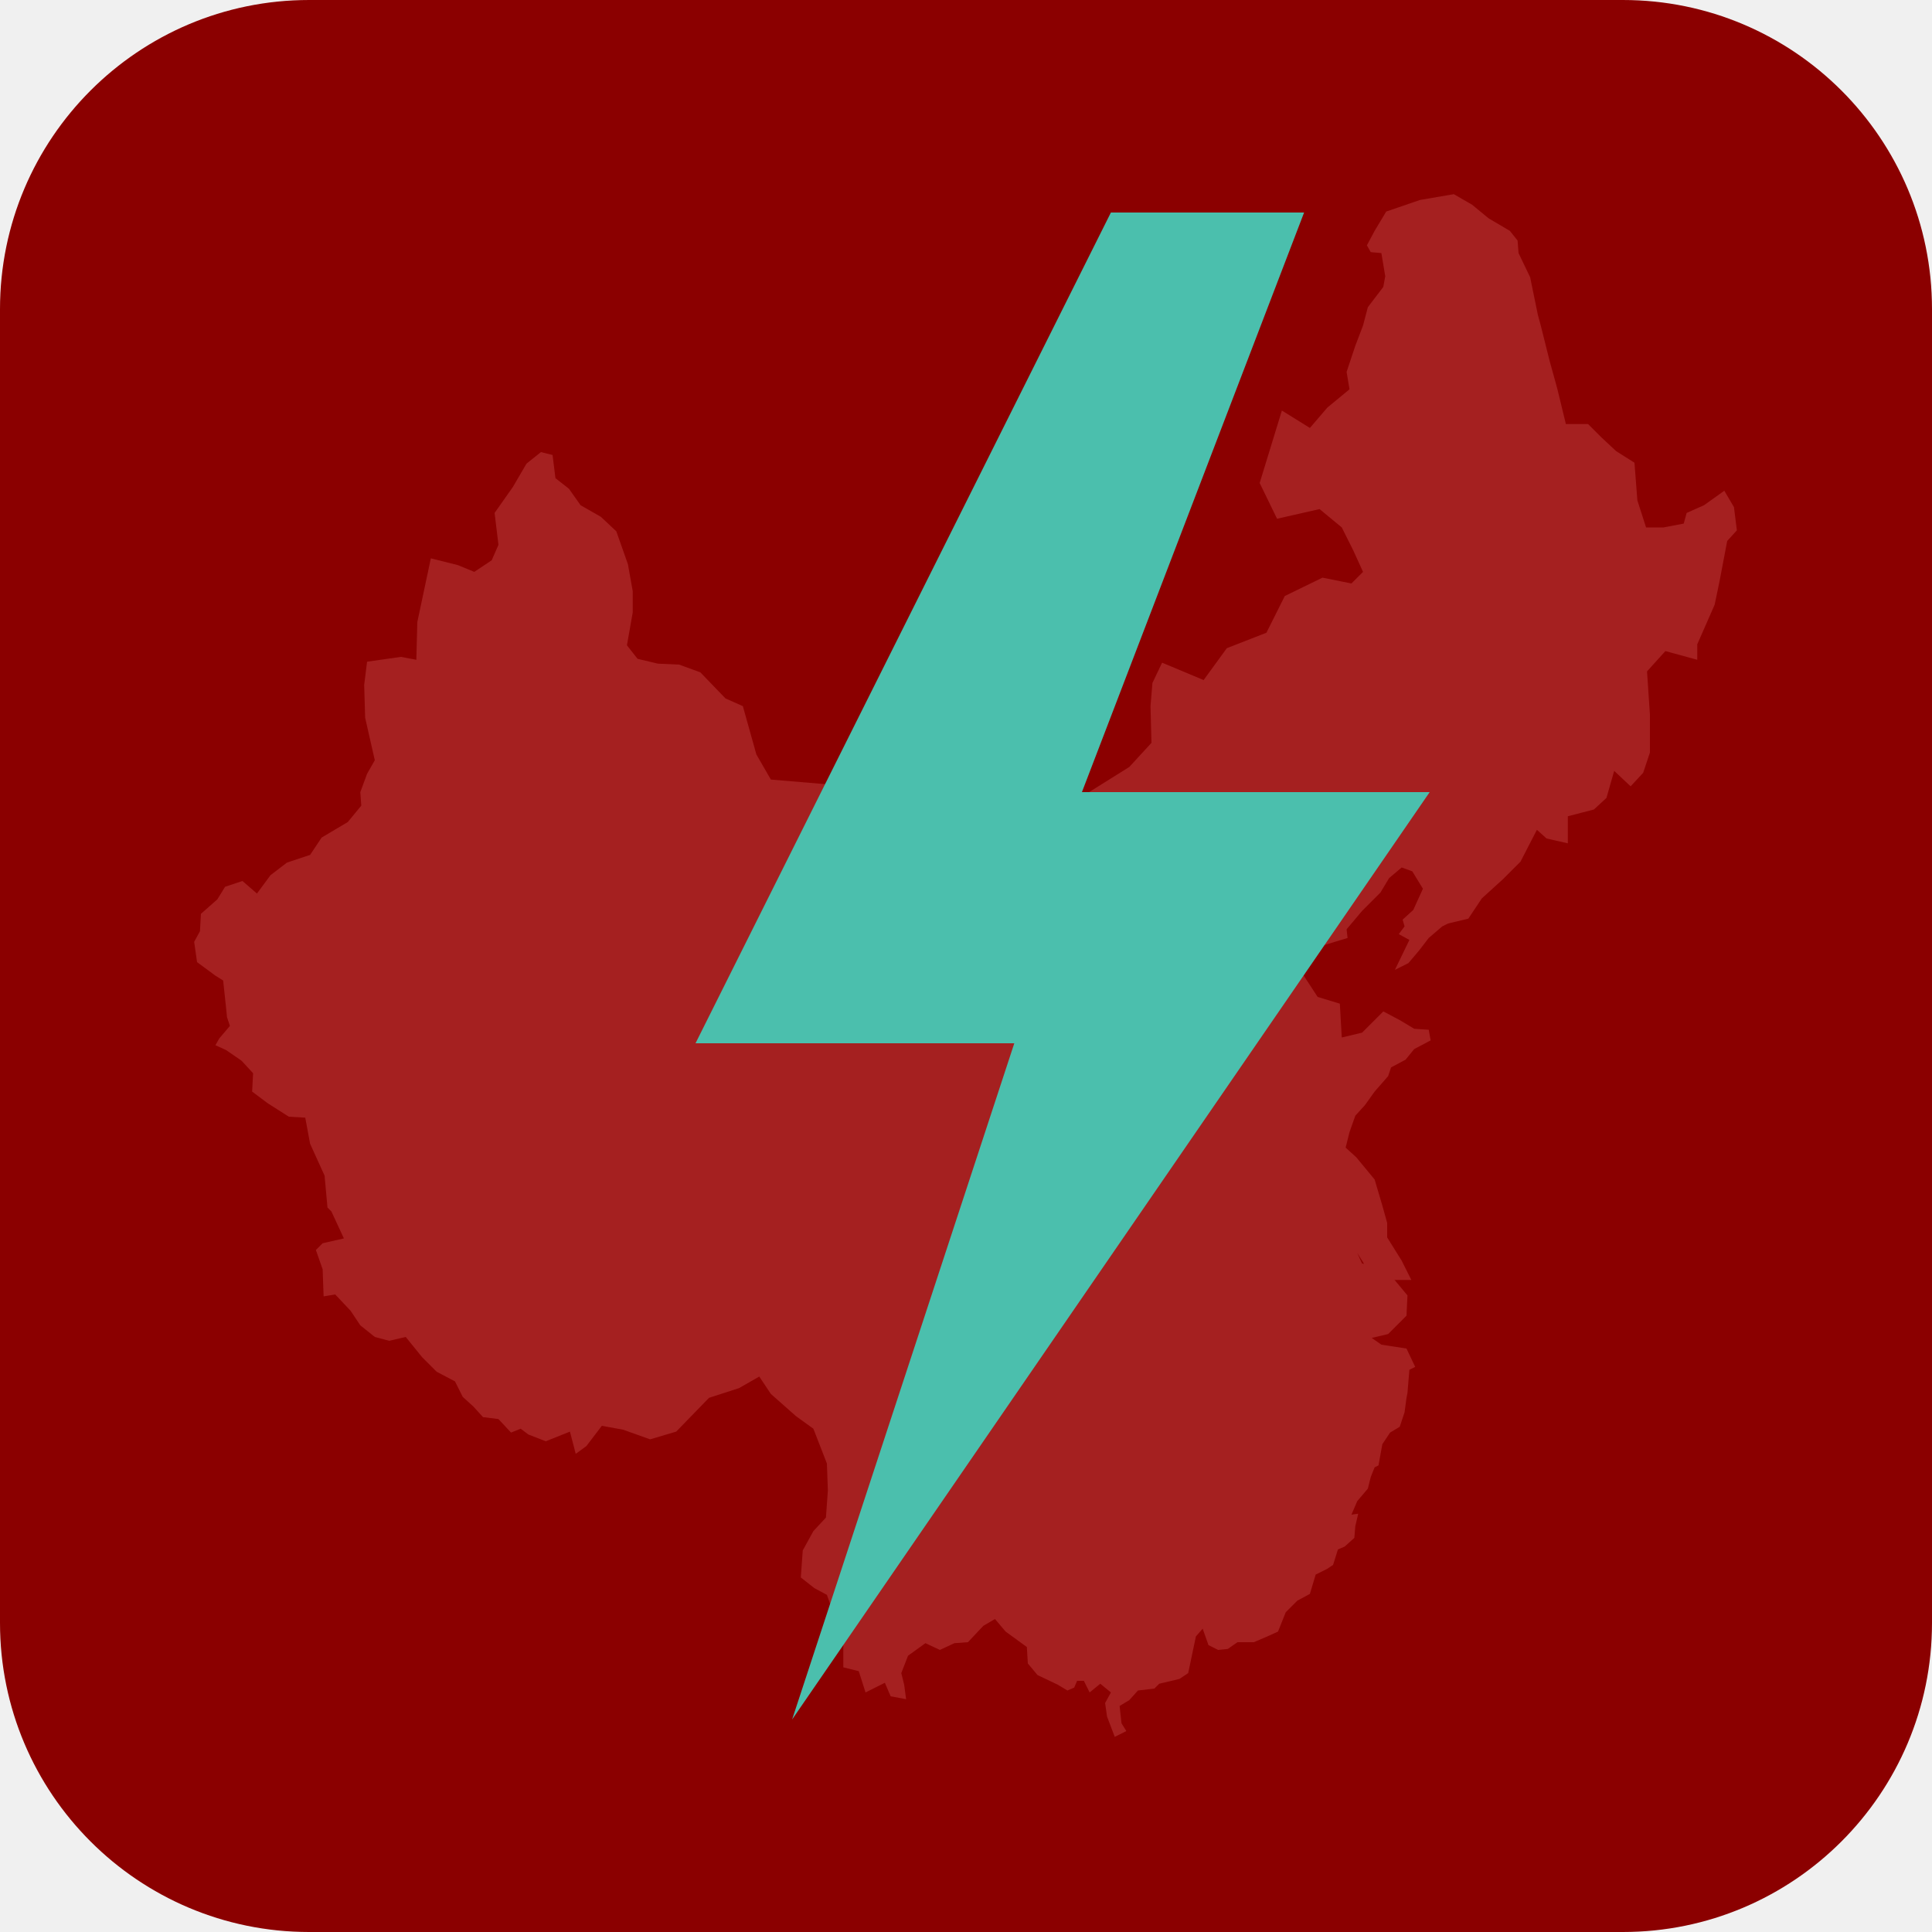
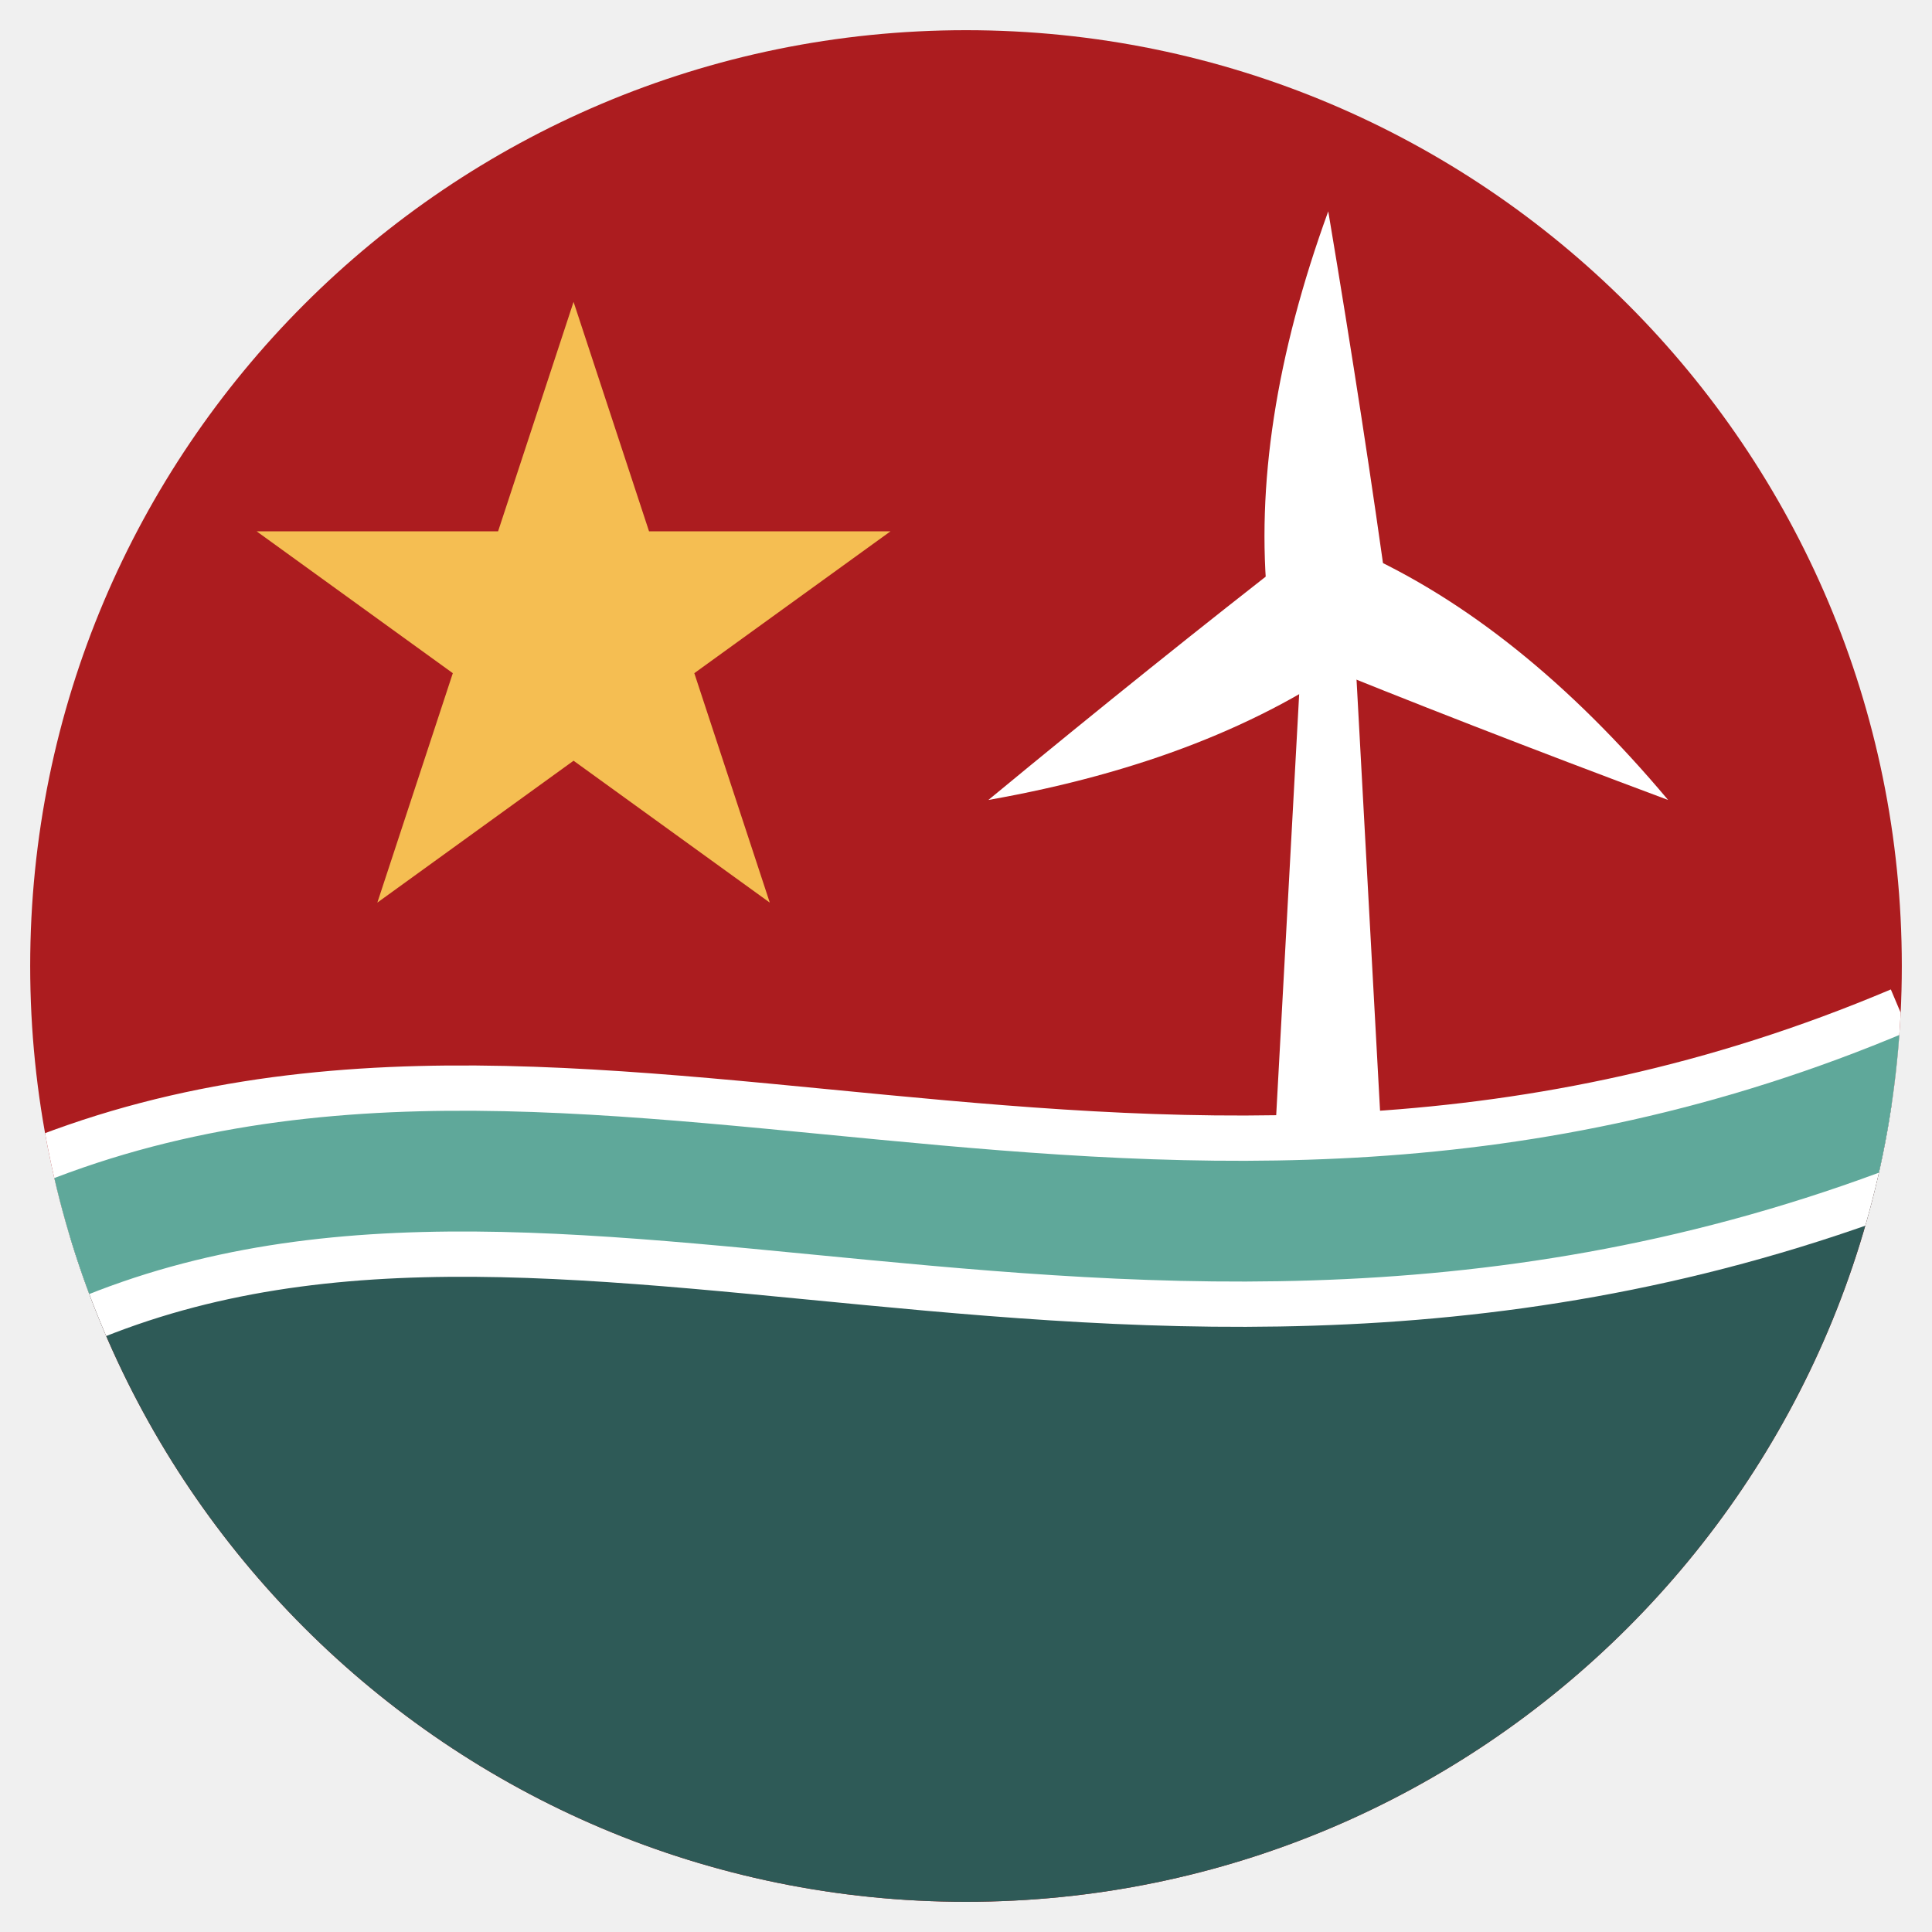
- <svg xmlns="http://www.w3.org/2000/svg" viewBox="0 0 200 200">
+ <svg xmlns="http://www.w3.org/2000/svg" width="64" height="64" viewBox="0 0 64 64">
  <defs>
-     <clipPath id="clip">
-       <rect width="200" height="200" rx="32" />
+     <clipPath id="c">
+       <circle cx="32" cy="32" r="31" />
    </clipPath>
  </defs>
-   <rect width="200" height="200" rx="32" fill="#8B0000" />
-   <path clip-path="url(#clip)" d="M 33.9,125.0 L 33.6,121.7 L 32.1,118.4 L 31.6,115.7 L 29.9,115.6 L 27.7,114.2 L 26.1,113.0 L 26.2,111.1 L 25.0,109.8 L 23.4,108.7 L 22.3,108.2 L 22.7,107.5 L 23.8,106.2 L 23.5,105.3 L 23.4,104.3 L 23.1,101.5 L 22.3,101.0 L 20.4,99.6 L 20.1,97.5 L 20.7,96.4 L 20.8,94.6 L 22.5,93.1 L 23.3,91.8 L 25.1,91.2 L 26.6,92.5 L 28.0,90.6 L 29.7,89.3 L 32.1,88.5 L 33.3,86.7 L 36.0,85.1 L 37.4,83.4 L 37.3,82.0 L 38.0,80.1 L 38.8,78.7 L 37.8,74.3 L 37.7,70.9 L 38.0,68.5 L 41.5,68.0 L 43.1,68.3 L 43.2,64.4 L 43.9,61.1 L 44.6,57.8 L 47.4,58.5 L 49.1,59.2 L 50.9,58.0 L 51.6,56.4 L 51.2,53.1 L 53.1,50.4 L 54.5,48.0 L 56.0,46.8 L 57.2,47.1 L 57.5,49.5 L 58.9,50.6 L 60.1,52.3 L 62.2,53.5 L 63.8,55.0 L 65.0,58.4 L 65.5,61.2 L 65.5,63.4 L 64.9,66.8 L 66.0,68.2 L 68.1,68.7 L 70.3,68.8 L 72.5,69.6 L 75.1,72.3 L 76.9,73.1 L 78.3,78.1 L 79.8,80.7 L 88.1,81.4 L 98.8,85.7 L 105.6,83.7 L 112.1,82.4 L 116.9,79.4 L 119.2,76.9 L 119.1,73.1 L 119.3,70.7 L 120.3,68.6 L 124.6,70.4 L 127.0,67.1 L 131.1,65.5 L 133.0,61.7 L 136.9,59.8 L 139.9,60.4 L 141.1,59.2 L 140.1,57.0 L 138.9,54.6 L 136.6,52.7 L 132.2,53.7 L 130.4,50.0 L 132.7,42.5 L 135.6,44.3 L 137.4,42.2 L 139.7,40.3 L 139.4,38.5 L 140.3,35.8 L 141.1,33.7 L 141.6,31.8 L 143.2,29.7 L 143.4,28.6 L 143.0,26.2 L 141.9,26.1 L 141.5,25.4 L 142.3,23.9 L 143.5,21.9 L 147.0,20.7 L 150.5,20.1 L 152.4,21.2 L 154.1,22.6 L 156.3,23.9 L 157.1,24.9 L 157.2,26.2 L 158.4,28.7 L 159.2,32.6 L 159.5,33.7 L 160.4,37.3 L 161.2,40.2 L 162.1,43.9 L 164.4,43.9 L 165.8,45.3 L 167.3,46.7 L 169.2,47.9 L 169.5,51.8 L 170.4,54.6 L 172.2,54.6 L 174.3,54.2 L 174.6,53.1 L 176.4,52.3 L 178.5,50.8 L 179.5,52.5 L 179.8,54.9 L 178.8,56.0 L 178.0,60.2 L 177.5,62.6 L 175.7,66.7 L 175.7,68.3 L 172.4,67.4 L 170.5,69.5 L 170.8,74.0 L 170.8,77.9 L 170.1,80.0 L 168.8,81.4 L 167.1,79.8 L 166.3,82.6 L 165.0,83.8 L 162.3,84.5 L 162.3,87.3 L 160.1,86.8 L 159.1,85.9 L 157.4,89.2 L 155.6,91.0 L 153.4,93.0 L 152.0,95.1 L 149.9,95.6 L 149.3,95.9 L 147.9,97.1 L 146.9,98.4 L 145.8,99.7 L 144.4,100.4 L 145.9,97.3 L 144.8,96.7 L 145.4,95.9 L 145.2,95.2 L 146.3,94.2 L 147.3,92.0 L 146.2,90.2 L 145.1,89.8 L 143.8,90.9 L 142.9,92.4 L 141.0,94.3 L 139.4,96.2 L 139.5,97.1 L 136.2,98.1 L 134.9,100.9 L 136.4,103.2 L 138.7,103.9 L 138.9,107.4 L 141.0,106.9 L 143.2,104.7 L 144.9,105.6 L 146.4,106.5 L 147.9,106.6 L 148.1,107.7 L 146.4,108.6 L 145.5,109.7 L 144.0,110.5 L 143.7,111.4 L 142.3,113.0 L 141.3,114.4 L 140.3,115.5 L 139.7,117.2 L 139.3,118.8 L 140.4,119.8 L 142.3,122.1 L 143.1,124.8 L 143.6,126.6 L 143.6,128.1 L 145.1,130.5 L 146.1,132.5 L 144.4,132.5 L 143.2,131.7 L 141.5,131.3 L 140.5,129.7 L 141.0,130.8 L 143.2,131.1 L 145.7,134.1 L 145.6,136.2 L 143.7,138.1 L 142.0,138.5 L 143.0,139.2 L 145.6,139.6 L 146.5,141.5 L 145.9,141.8 L 145.7,144.2 L 145.6,144.7 L 145.4,146.2 L 144.9,147.7 L 143.9,148.3 L 143.1,149.5 L 142.7,151.7 L 142.3,151.9 L 141.9,152.9 L 141.6,154.1 L 140.5,155.4 L 139.9,156.8 L 140.6,156.7 L 140.3,158.0 L 140.2,159.2 L 139.2,160.1 L 138.5,160.4 L 138.0,162.0 L 137.4,162.4 L 136.2,163.0 L 135.6,165.0 L 134.3,165.7 L 133.1,166.9 L 132.3,168.9 L 131.2,169.4 L 129.8,170.0 L 128.1,170.0 L 127.1,170.7 L 126.1,170.8 L 125.1,170.3 L 124.5,168.6 L 123.8,169.4 L 123.0,173.2 L 122.1,173.8 L 120.0,174.3 L 119.5,174.8 L 117.8,175.0 L 116.9,176.0 L 115.9,176.6 L 116.1,178.4 L 116.6,179.2 L 115.4,179.8 L 114.6,177.7 L 114.4,176.3 L 115.0,175.2 L 113.9,174.3 L 112.8,175.2 L 112.2,174.0 L 111.5,174.0 L 111.2,174.7 L 110.5,175.0 L 109.5,174.4 L 107.4,173.4 L 106.4,172.2 L 106.3,170.5 L 104.1,168.9 L 103.0,167.6 L 101.8,168.3 L 100.2,170.0 L 98.8,170.1 L 97.3,170.8 L 95.8,170.1 L 94.0,171.4 L 93.3,173.2 L 93.6,174.4 L 93.8,175.9 L 92.2,175.6 L 91.6,174.2 L 89.6,175.2 L 88.9,173.0 L 87.3,172.6 L 87.3,169.9 L 86.5,168.4 L 86.1,166.5 L 85.6,165.1 L 84.3,164.4 L 82.9,163.3 L 83.1,160.5 L 84.2,158.5 L 85.5,157.1 L 85.7,154.3 L 85.6,151.5 L 84.2,147.9 L 82.4,146.6 L 79.8,144.3 L 78.6,142.5 L 76.5,143.7 L 73.4,144.7 L 70.0,148.2 L 67.3,149.0 L 64.5,148.0 L 62.3,147.6 L 60.7,149.7 L 59.6,150.5 L 59.0,148.2 L 56.5,149.2 L 54.7,148.5 L 53.9,147.9 L 52.9,148.3 L 51.6,146.9 L 50.0,146.7 L 49.0,145.6 L 47.9,144.6 L 47.1,143.0 L 45.2,142.0 L 43.7,140.5 L 42.0,138.4 L 40.3,138.8 L 38.8,138.4 L 37.3,137.2 L 36.3,135.7 L 34.7,134.0 L 33.5,134.2 L 33.4,131.4 L 32.7,129.4 L 33.4,128.7 L 35.6,128.2 L 34.3,125.4 Z" fill="#A52020" />
-   <polygon points="115,22 72,108 105,108 82,178 148,82 112,82 135,22" fill="#4BBFAD" />
+   <g clip-path="url(#c)">
+     <rect width="64" height="64" fill="#AC1C1F" />
+     <g fill="#F5BE52">
+       <polygon points="19,10 21.5,17.6 29.5,17.6 23,22.3 25.5,29.9 19,25.2 12.5,29.9 15,22.3 8.5,17.6 16.5,17.6" />
+     </g>
+     <g fill="#fff">
+       <polygon points="43.2,20 44.8,20 46,42 42,42" />
+       <path transform="translate(44 20) rotate(0)" d="M-2 0 Q-2.6 -5.85 0 -13 Q1.2 -5.85 2 0 Z" />
+       <path transform="translate(44 20) rotate(120)" d="M-2 0 Q-2.6 -5.85 0 -13 Q1.2 -5.85 2 0 Z" />
+       <path transform="translate(44 20) rotate(240)" d="M-2 0 Q-2.6 -5.85 0 -13 Q1.2 -5.85 2 0 Z" />
+       <circle cx="44" cy="20" r="2" />
+     </g>
+     <path fill="#2E5A57" d="M0 42 C18 33 38 47 64 36 L64 64 L0 64 Z" />
+     <path d="M0 42 C18 33 38 47 64 36" fill="none" stroke="#fff" stroke-width="7" />
+     <path d="M0 42 C18 33 38 47 64 36" fill="none" stroke="#5FA89A" stroke-width="4" />
+   </g>
</svg>
